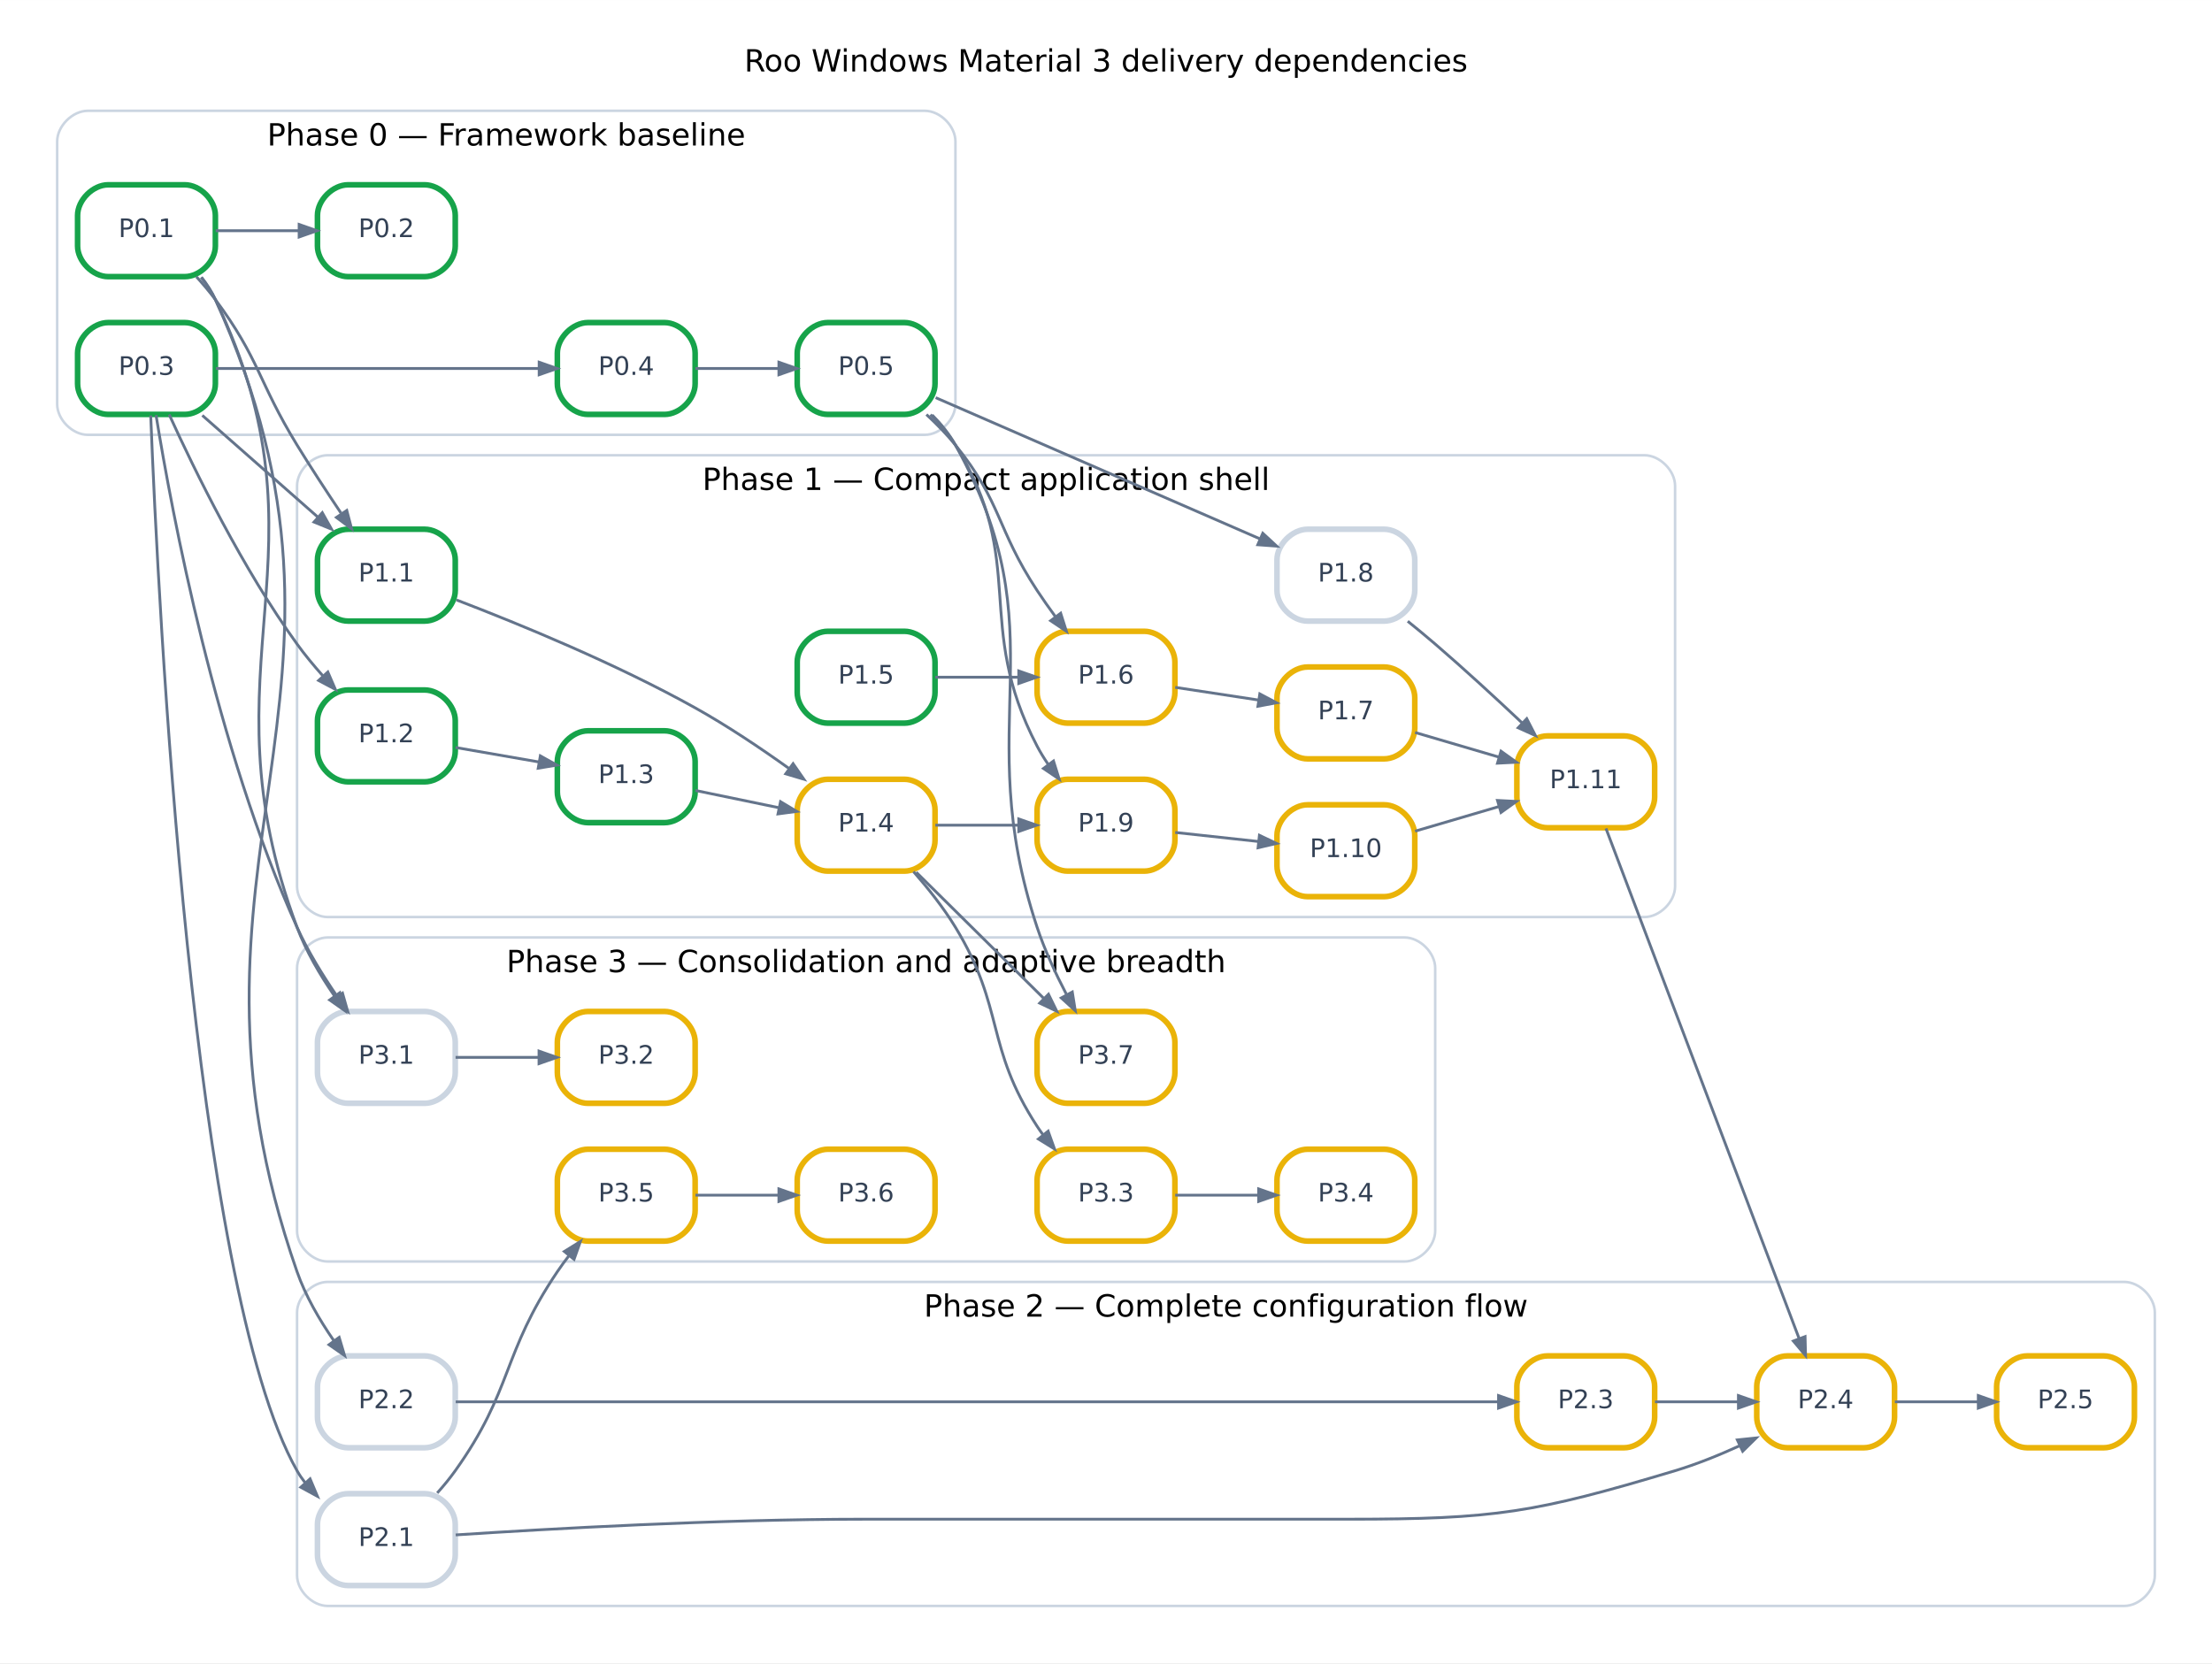
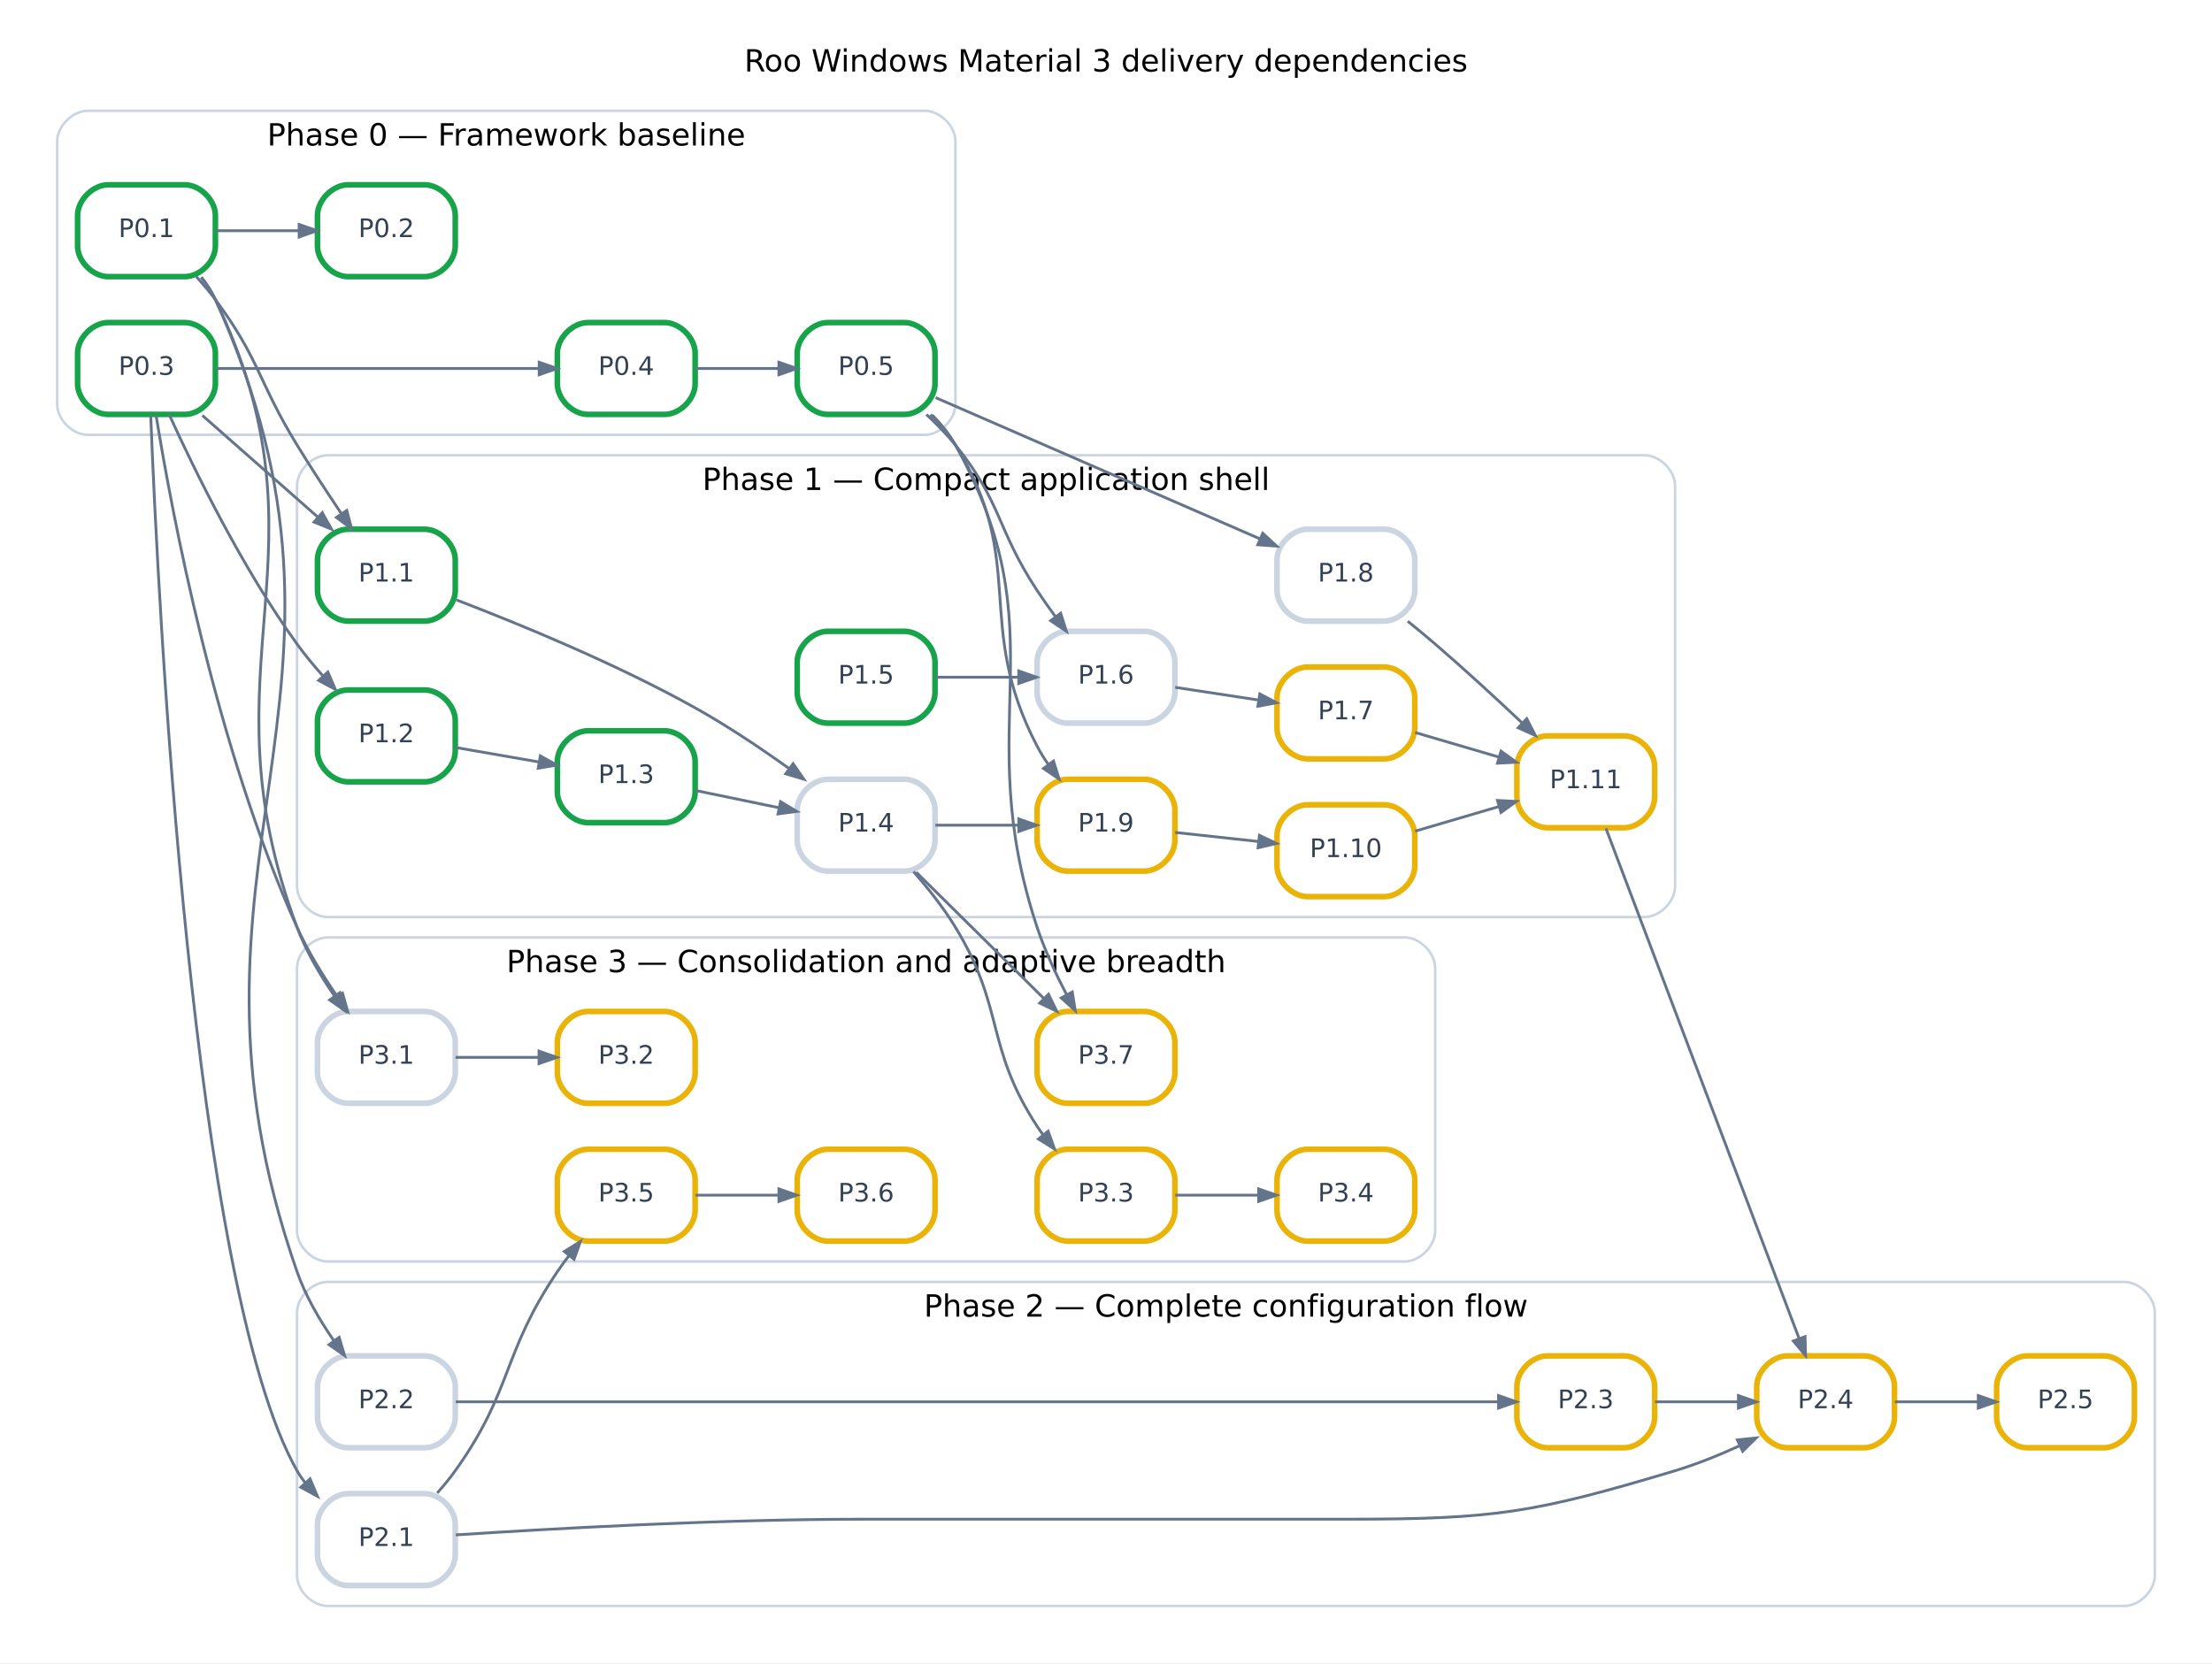
<svg xmlns="http://www.w3.org/2000/svg" xmlns:xlink="http://www.w3.org/1999/xlink" width="867pt" height="652pt" viewBox="0.00 0.00 866.80 651.80">
  <g id="graph0" class="graph" transform="scale(1 1) rotate(0) translate(14.4 637.4)">
    <polygon fill="#ffffff" stroke="transparent" points="-14.4,14.4 -14.4,-637.4 852.4,-637.4 852.4,14.4 -14.4,14.4" />
    <text text-anchor="middle" x="419" y="-609.4" font-family="DejaVu Sans" font-size="12.00">Roo Windows Material 3 delivery dependencies</text>
    <g id="clust1" class="cluster">
      <path fill="#ffffff" stroke="#cbd5e1" d="M20,-467C20,-467 348,-467 348,-467 354,-467 360,-473 360,-479 360,-479 360,-582 360,-582 360,-588 354,-594 348,-594 348,-594 20,-594 20,-594 14,-594 8,-588 8,-582 8,-582 8,-479 8,-479 8,-473 14,-467 20,-467" />
      <text text-anchor="middle" x="184" y="-580.4" font-family="DejaVu Sans" font-size="12.00">Phase 0 — Framework baseline</text>
    </g>
    <g id="clust2" class="cluster">
      <path fill="#ffffff" stroke="#cbd5e1" d="M114,-278C114,-278 630,-278 630,-278 636,-278 642,-284 642,-290 642,-290 642,-447 642,-447 642,-453 636,-459 630,-459 630,-459 114,-459 114,-459 108,-459 102,-453 102,-447 102,-447 102,-290 102,-290 102,-284 108,-278 114,-278" />
      <text text-anchor="middle" x="372" y="-445.4" font-family="DejaVu Sans" font-size="12.00">Phase 1 — Compact application shell</text>
    </g>
    <g id="clust3" class="cluster">
      <path fill="#ffffff" stroke="#cbd5e1" d="M114,-8C114,-8 818,-8 818,-8 824,-8 830,-14 830,-20 830,-20 830,-123 830,-123 830,-129 824,-135 818,-135 818,-135 114,-135 114,-135 108,-135 102,-129 102,-123 102,-123 102,-20 102,-20 102,-14 108,-8 114,-8" />
      <text text-anchor="middle" x="466" y="-121.4" font-family="DejaVu Sans" font-size="12.00">Phase 2 — Complete configuration flow</text>
    </g>
    <g id="clust4" class="cluster">
      <path fill="#ffffff" stroke="#cbd5e1" d="M114,-143C114,-143 536,-143 536,-143 542,-143 548,-149 548,-155 548,-155 548,-258 548,-258 548,-264 542,-270 536,-270 536,-270 114,-270 114,-270 108,-270 102,-264 102,-258 102,-258 102,-155 102,-155 102,-149 108,-143 114,-143" />
      <text text-anchor="middle" x="325" y="-256.4" font-family="DejaVu Sans" font-size="12.00">Phase 3 — Consolidation and adaptive breadth</text>
    </g>
    <g id="node1" class="node">
      <g id="a_node1">
        <a xlink:href="material3_roadmap.md#p0-1" xlink:title="Theme ownership split" target="_top">
          <path fill="#ffffff" stroke="#16a34a" stroke-width="2.2" d="M58,-565C58,-565 28,-565 28,-565 22,-565 16,-559 16,-553 16,-553 16,-541 16,-541 16,-535 22,-529 28,-529 28,-529 58,-529 58,-529 64,-529 70,-535 70,-541 70,-541 70,-553 70,-553 70,-559 64,-565 58,-565" />
          <text text-anchor="middle" x="43" y="-544.5" font-family="DejaVu Sans" font-size="10.00" fill="#334155">P0.1</text>
        </a>
      </g>
    </g>
    <g id="node2" class="node">
      <g id="a_node2">
        <a xlink:href="material3_roadmap.md#p0-2" xlink:title="Supported-target baseline for the theme split" target="_top">
          <path fill="#ffffff" stroke="#16a34a" stroke-width="2.2" d="M152,-565C152,-565 122,-565 122,-565 116,-565 110,-559 110,-553 110,-553 110,-541 110,-541 110,-535 116,-529 122,-529 122,-529 152,-529 152,-529 158,-529 164,-535 164,-541 164,-541 164,-553 164,-553 164,-559 158,-565 152,-565" />
          <text text-anchor="middle" x="137" y="-544.5" font-family="DejaVu Sans" font-size="10.00" fill="#334155">P0.2</text>
        </a>
      </g>
    </g>
    <g id="edge1" class="edge">
      <path fill="none" stroke="#64748b" stroke-width="1.1" d="M70.12,-547C80.22,-547 91.9,-547 102.6,-547" />
      <polygon fill="#64748b" stroke="#64748b" stroke-width="1.1" points="102.82,-549.45 109.82,-547 102.82,-544.55 102.82,-549.45" />
    </g>
    <g id="node6" class="node">
      <g id="a_node6">
        <a xlink:href="material3_roadmap.md#p1-1" xlink:title="Finish app-bar component verification" target="_top">
          <path fill="#ffffff" stroke="#16a34a" stroke-width="2.2" d="M152,-430C152,-430 122,-430 122,-430 116,-430 110,-424 110,-418 110,-418 110,-406 110,-406 110,-400 116,-394 122,-394 122,-394 152,-394 152,-394 158,-394 164,-400 164,-406 164,-406 164,-418 164,-418 164,-424 158,-430 152,-430" />
          <text text-anchor="middle" x="137" y="-409.5" font-family="DejaVu Sans" font-size="10.00" fill="#334155">P1.1</text>
        </a>
      </g>
    </g>
    <g id="edge2" class="edge">
      <path fill="none" stroke="#64748b" stroke-width="1.1" d="M62.56,-528.97C65.18,-526.07 67.75,-523.03 70,-520 87.33,-496.68 86.82,-487.77 102,-463 107.41,-454.18 113.61,-444.7 119.22,-436.34" />
      <polygon fill="#64748b" stroke="#64748b" stroke-width="1.1" points="121.49,-437.36 123.38,-430.19 117.43,-434.62 121.49,-437.36" />
    </g>
    <g id="node18" class="node">
      <g id="a_node18">
        <a xlink:href="material3_roadmap.md#p2-2" xlink:title="Design progress indicators" target="_top">
          <path fill="#ffffff" stroke="#cbd5e1" stroke-width="2.2" d="M152,-106C152,-106 122,-106 122,-106 116,-106 110,-100 110,-94 110,-94 110,-82 110,-82 110,-76 116,-70 122,-70 122,-70 152,-70 152,-70 158,-70 164,-76 164,-82 164,-82 164,-94 164,-94 164,-100 158,-106 152,-106" />
          <text text-anchor="middle" x="137" y="-85.5" font-family="DejaVu Sans" font-size="10.00" fill="#334155">P2.2</text>
        </a>
      </g>
    </g>
    <g id="edge3" class="edge">
      <path fill="none" stroke="#64748b" stroke-width="1.1" d="M64.56,-528.76C66.7,-526.03 68.6,-523.08 70,-520 140.09,-365.2 45.99,-299.43 102,-139 105.3,-129.55 110.76,-120.17 116.35,-112.07" />
      <polygon fill="#64748b" stroke="#64748b" stroke-width="1.1" points="118.51,-113.26 120.62,-106.15 114.54,-110.39 118.51,-113.26" />
    </g>
    <g id="node22" class="node">
      <g id="a_node22">
        <a xlink:href="material3_roadmap.md#p3-1" xlink:title="Specify the existing card, checkbox, radio-button, and switch families" target="_top">
          <path fill="#ffffff" stroke="#cbd5e1" stroke-width="2.2" d="M152,-241C152,-241 122,-241 122,-241 116,-241 110,-235 110,-229 110,-229 110,-217 110,-217 110,-211 116,-205 122,-205 122,-205 152,-205 152,-205 158,-205 164,-211 164,-217 164,-217 164,-229 164,-229 164,-235 158,-241 152,-241" />
          <text text-anchor="middle" x="137" y="-220.5" font-family="DejaVu Sans" font-size="10.00" fill="#334155">P3.1</text>
        </a>
      </g>
    </g>
    <g id="edge4" class="edge">
      <path fill="none" stroke="#64748b" stroke-width="1.1" d="M64.43,-528.7C66.59,-525.98 68.53,-523.05 70,-520 117.75,-420.62 63.3,-377.24 102,-274 105.51,-264.63 111.03,-255.26 116.61,-247.16" />
      <polygon fill="#64748b" stroke="#64748b" stroke-width="1.1" points="118.77,-248.35 120.85,-241.23 114.79,-245.5 118.77,-248.35" />
    </g>
    <g id="node3" class="node">
      <g id="a_node3">
        <a xlink:href="material3_roadmap.md#p0-3" xlink:title="Keyboard/focus framework" target="_top">
          <path fill="#ffffff" stroke="#16a34a" stroke-width="2.2" d="M58,-511C58,-511 28,-511 28,-511 22,-511 16,-505 16,-499 16,-499 16,-487 16,-487 16,-481 22,-475 28,-475 28,-475 58,-475 58,-475 64,-475 70,-481 70,-487 70,-487 70,-499 70,-499 70,-505 64,-511 58,-511" />
          <text text-anchor="middle" x="43" y="-490.5" font-family="DejaVu Sans" font-size="10.00" fill="#334155">P0.3</text>
        </a>
      </g>
    </g>
    <g id="node4" class="node">
      <g id="a_node4">
        <a xlink:href="material3_roadmap.md#p0-4" xlink:title="Semantic Back/Escape routing" target="_top">
          <path fill="#ffffff" stroke="#16a34a" stroke-width="2.2" d="M246,-511C246,-511 216,-511 216,-511 210,-511 204,-505 204,-499 204,-499 204,-487 204,-487 204,-481 210,-475 216,-475 216,-475 246,-475 246,-475 252,-475 258,-481 258,-487 258,-487 258,-499 258,-499 258,-505 252,-511 246,-511" />
          <text text-anchor="middle" x="231" y="-490.5" font-family="DejaVu Sans" font-size="10.00" fill="#334155">P0.4</text>
        </a>
      </g>
    </g>
    <g id="edge5" class="edge">
      <path fill="none" stroke="#64748b" stroke-width="1.1" d="M70.25,-493C103.35,-493 160.28,-493 196.48,-493" />
      <polygon fill="#64748b" stroke="#64748b" stroke-width="1.1" points="196.88,-495.45 203.88,-493 196.88,-490.55 196.88,-495.45" />
    </g>
    <g id="edge6" class="edge">
      <path fill="none" stroke="#64748b" stroke-width="1.1" d="M64.88,-474.62C78.26,-462.83 95.74,-447.44 110.02,-434.87" />
      <polygon fill="#64748b" stroke="#64748b" stroke-width="1.1" points="111.89,-436.49 115.52,-430.03 108.65,-432.82 111.89,-436.49" />
    </g>
    <g id="node7" class="node">
      <g id="a_node7">
        <a xlink:href="material3_roadmap.md#p1-2" xlink:title="Amend the navigation-bar design for keyboard operation" target="_top">
          <path fill="#ffffff" stroke="#16a34a" stroke-width="2.2" d="M152,-367C152,-367 122,-367 122,-367 116,-367 110,-361 110,-355 110,-355 110,-343 110,-343 110,-337 116,-331 122,-331 122,-331 152,-331 152,-331 158,-331 164,-337 164,-343 164,-343 164,-355 164,-355 164,-361 158,-367 152,-367" />
          <text text-anchor="middle" x="137" y="-346.5" font-family="DejaVu Sans" font-size="10.00" fill="#334155">P1.2</text>
        </a>
      </g>
    </g>
    <g id="edge7" class="edge">
      <path fill="none" stroke="#64748b" stroke-width="1.1" d="M51.9,-474.95C61.98,-452.79 80.71,-414.52 102,-385 105.04,-380.78 108.55,-376.55 112.12,-372.54" />
      <polygon fill="#64748b" stroke="#64748b" stroke-width="1.1" points="114.07,-374.04 117.01,-367.24 110.46,-370.72 114.07,-374.04" />
    </g>
    <g id="node17" class="node">
      <g id="a_node17">
        <a xlink:href="material3_roadmap.md#p2-1" xlink:title="Implement single-line Material 3 text fields" target="_top">
          <path fill="#ffffff" stroke="#cbd5e1" stroke-width="2.2" d="M152,-52C152,-52 122,-52 122,-52 116,-52 110,-46 110,-40 110,-40 110,-28 110,-28 110,-22 116,-16 122,-16 122,-16 152,-16 152,-16 158,-16 164,-22 164,-28 164,-28 164,-40 164,-40 164,-46 158,-52 152,-52" />
          <text text-anchor="middle" x="137" y="-31.5" font-family="DejaVu Sans" font-size="10.00" fill="#334155">P2.1</text>
        </a>
      </g>
    </g>
    <g id="edge8" class="edge">
      <path fill="none" stroke="#64748b" stroke-width="1.1" d="M44.66,-474.57C47.54,-401.61 60.8,-133.54 102,-61 102.91,-59.39 103.96,-57.85 105.11,-56.37" />
      <polygon fill="#64748b" stroke="#64748b" stroke-width="1.1" points="107.11,-57.81 109.99,-50.97 103.48,-54.52 107.11,-57.81" />
    </g>
    <g id="edge9" class="edge">
      <path fill="none" stroke="#64748b" stroke-width="1.1" d="M46.75,-474.72C52.98,-436.25 70.16,-344.64 102,-274 106.18,-264.72 111.98,-255.26 117.61,-247.05" />
      <polygon fill="#64748b" stroke="#64748b" stroke-width="1.1" points="119.82,-248.16 121.85,-241.03 115.82,-245.34 119.82,-248.16" />
    </g>
    <g id="node5" class="node">
      <g id="a_node5">
        <a xlink:href="material3_roadmap.md#p0-5" xlink:title="Interactive-transient slot and dialog lifetime migration" target="_top">
          <path fill="#ffffff" stroke="#16a34a" stroke-width="2.2" d="M340,-511C340,-511 310,-511 310,-511 304,-511 298,-505 298,-499 298,-499 298,-487 298,-487 298,-481 304,-475 310,-475 310,-475 340,-475 340,-475 346,-475 352,-481 352,-487 352,-487 352,-499 352,-499 352,-505 346,-511 340,-511" />
          <text text-anchor="middle" x="325" y="-490.5" font-family="DejaVu Sans" font-size="10.00" fill="#334155">P0.5</text>
        </a>
      </g>
    </g>
    <g id="edge10" class="edge">
      <path fill="none" stroke="#64748b" stroke-width="1.1" d="M258.12,-493C268.22,-493 279.9,-493 290.6,-493" />
      <polygon fill="#64748b" stroke="#64748b" stroke-width="1.1" points="290.82,-495.45 297.82,-493 290.82,-490.55 290.82,-495.45" />
    </g>
    <g id="node11" class="node">
      <g id="a_node11">
        <a xlink:href="material3_roadmap.md#p1-6" xlink:title="Reconcile menu ownership and input design" target="_top">
-           <path fill="#ffffff" stroke="#eab308" stroke-width="2.2" d="M434,-390C434,-390 404,-390 404,-390 398,-390 392,-384 392,-378 392,-378 392,-366 392,-366 392,-360 398,-354 404,-354 404,-354 434,-354 434,-354 440,-354 446,-360 446,-366 446,-366 446,-378 446,-378 446,-384 440,-390 434,-390" />
+           <path fill="#ffffff" stroke="#cbd5e1" stroke-width="2.2" d="M434,-390C434,-390 404,-390 404,-390 398,-390 392,-384 392,-378 392,-378 392,-366 392,-366 392,-360 398,-354 404,-354 404,-354 434,-354 434,-354 440,-354 446,-360 446,-366 446,-366 446,-378 446,-378 446,-384 440,-390 434,-390" />
          <text text-anchor="middle" x="419" y="-369.5" font-family="DejaVu Sans" font-size="10.00" fill="#334155">P1.6</text>
        </a>
      </g>
    </g>
    <g id="edge11" class="edge">
      <path fill="none" stroke="#64748b" stroke-width="1.1" d="M348.63,-474.96C352.66,-471.23 356.64,-467.16 360,-463 378.26,-440.4 376.03,-430.27 392,-406 394.2,-402.66 396.62,-399.23 399.07,-395.89" />
      <polygon fill="#64748b" stroke="#64748b" stroke-width="1.1" points="401.24,-397.08 403.48,-390.01 397.32,-394.14 401.24,-397.08" />
    </g>
    <g id="node13" class="node">
      <g id="a_node13">
        <a xlink:href="material3_roadmap.md#p1-8" xlink:title="Implement basic Material 3 dialogs" target="_top">
          <path fill="#ffffff" stroke="#cbd5e1" stroke-width="2.2" d="M528,-430C528,-430 498,-430 498,-430 492,-430 486,-424 486,-418 486,-418 486,-406 486,-406 486,-400 492,-394 498,-394 498,-394 528,-394 528,-394 534,-394 540,-400 540,-406 540,-406 540,-418 540,-418 540,-424 534,-430 528,-430" />
          <text text-anchor="middle" x="513" y="-409.5" font-family="DejaVu Sans" font-size="10.00" fill="#334155">P1.8</text>
        </a>
      </g>
    </g>
    <g id="edge12" class="edge">
      <path fill="none" stroke="#64748b" stroke-width="1.1" d="M352.25,-481.57C385.63,-467.03 443.23,-441.95 479.39,-426.2" />
      <polygon fill="#64748b" stroke="#64748b" stroke-width="1.1" points="480.44,-428.42 485.88,-423.38 478.48,-423.92 480.44,-428.42" />
    </g>
    <g id="node14" class="node">
      <g id="a_node14">
        <a xlink:href="material3_roadmap.md#p1-9" xlink:title="Reconcile snackbar queue ownership design" target="_top">
          <path fill="#ffffff" stroke="#eab308" stroke-width="2.2" d="M434,-332C434,-332 404,-332 404,-332 398,-332 392,-326 392,-320 392,-320 392,-308 392,-308 392,-302 398,-296 404,-296 404,-296 434,-296 434,-296 440,-296 446,-302 446,-308 446,-308 446,-320 446,-320 446,-326 440,-332 434,-332" />
          <text text-anchor="middle" x="419" y="-311.5" font-family="DejaVu Sans" font-size="10.00" fill="#334155">P1.9</text>
        </a>
      </g>
    </g>
    <g id="edge13" class="edge">
      <path fill="none" stroke="#64748b" stroke-width="1.1" d="M350.2,-474.91C353.88,-471.29 357.34,-467.28 360,-463 388.69,-416.86 366.84,-393.16 392,-345 393.24,-342.62 394.7,-340.26 396.27,-337.96" />
      <polygon fill="#64748b" stroke="#64748b" stroke-width="1.1" points="398.43,-339.16 400.64,-332.08 394.5,-336.23 398.43,-339.16" />
    </g>
    <g id="node28" class="node">
      <g id="a_node28">
        <a xlink:href="material3_roadmap.md#p3-7" xlink:title="Implement modal sheets and adopt transient lifetime" target="_top">
          <path fill="#ffffff" stroke="#eab308" stroke-width="2.2" d="M434,-241C434,-241 404,-241 404,-241 398,-241 392,-235 392,-229 392,-229 392,-217 392,-217 392,-211 398,-205 404,-205 404,-205 434,-205 434,-205 440,-205 446,-211 446,-217 446,-217 446,-229 446,-229 446,-235 440,-241 434,-241" />
          <text text-anchor="middle" x="419" y="-220.5" font-family="DejaVu Sans" font-size="10.00" fill="#334155">P3.7</text>
        </a>
      </g>
    </g>
    <g id="edge14" class="edge">
      <path fill="none" stroke="#64748b" stroke-width="1.1" d="M350.89,-474.77C354.41,-471.22 357.63,-467.26 360,-463 401.42,-388.55 365.23,-354.88 392,-274 394.93,-265.15 399.2,-255.95 403.43,-247.83" />
      <polygon fill="#64748b" stroke="#64748b" stroke-width="1.1" points="405.79,-248.63 406.96,-241.3 401.48,-246.3 405.79,-248.63" />
    </g>
    <g id="node9" class="node">
      <g id="a_node9">
        <a xlink:href="material3_roadmap.md#p1-4" xlink:title="Implement the compact LayoutScaffold slice" target="_top">
-           <path fill="#ffffff" stroke="#eab308" stroke-width="2.2" d="M340,-332C340,-332 310,-332 310,-332 304,-332 298,-326 298,-320 298,-320 298,-308 298,-308 298,-302 304,-296 310,-296 310,-296 340,-296 340,-296 346,-296 352,-302 352,-308 352,-308 352,-320 352,-320 352,-326 346,-332 340,-332" />
+           <path fill="#ffffff" stroke="#cbd5e1" stroke-width="2.2" d="M340,-332C340,-332 310,-332 310,-332 304,-332 298,-326 298,-320 298,-320 298,-308 298,-308 298,-302 304,-296 310,-296 310,-296 340,-296 340,-296 346,-296 352,-302 352,-308 352,-308 352,-320 352,-320 352,-326 346,-332 340,-332" />
          <text text-anchor="middle" x="325" y="-311.5" font-family="DejaVu Sans" font-size="10.00" fill="#334155">P1.4</text>
        </a>
      </g>
    </g>
    <g id="edge15" class="edge">
      <path fill="none" stroke="#64748b" stroke-width="1.1" d="M164.47,-402.29C189.27,-392.79 227.07,-377.25 258,-360 270.57,-352.99 283.71,-344.17 294.93,-336.13" />
      <polygon fill="#64748b" stroke="#64748b" stroke-width="1.1" points="296.38,-338.11 300.61,-332.02 293.5,-334.14 296.38,-338.11" />
    </g>
    <g id="node8" class="node">
      <g id="a_node8">
        <a xlink:href="material3_roadmap.md#p1-3" xlink:title="Implement compact navigation bar" target="_top">
          <path fill="#ffffff" stroke="#16a34a" stroke-width="2.2" d="M246,-351C246,-351 216,-351 216,-351 210,-351 204,-345 204,-339 204,-339 204,-327 204,-327 204,-321 210,-315 216,-315 216,-315 246,-315 246,-315 252,-315 258,-321 258,-327 258,-327 258,-339 258,-339 258,-345 252,-351 246,-351" />
          <text text-anchor="middle" x="231" y="-330.5" font-family="DejaVu Sans" font-size="10.00" fill="#334155">P1.3</text>
        </a>
      </g>
    </g>
    <g id="edge16" class="edge">
      <path fill="none" stroke="#64748b" stroke-width="1.1" d="M164.12,-344.46C174.31,-342.68 186.13,-340.63 196.91,-338.76" />
      <polygon fill="#64748b" stroke="#64748b" stroke-width="1.1" points="197.34,-341.17 203.82,-337.55 196.5,-336.34 197.34,-341.17" />
    </g>
    <g id="edge17" class="edge">
      <path fill="none" stroke="#64748b" stroke-width="1.1" d="M258.12,-327.61C268.31,-325.5 280.13,-323.06 290.91,-320.83" />
      <polygon fill="#64748b" stroke="#64748b" stroke-width="1.1" points="291.46,-323.22 297.82,-319.41 290.47,-318.42 291.46,-323.22" />
    </g>
    <g id="edge18" class="edge">
      <path fill="none" stroke="#64748b" stroke-width="1.1" d="M352.12,-314C362.22,-314 373.9,-314 384.6,-314" />
      <polygon fill="#64748b" stroke="#64748b" stroke-width="1.1" points="384.82,-316.45 391.82,-314 384.82,-311.55 384.82,-316.45" />
    </g>
    <g id="node24" class="node">
      <g id="a_node24">
        <a xlink:href="material3_roadmap.md#p3-3" xlink:title="Design adaptive navigation orchestration" target="_top">
          <path fill="#ffffff" stroke="#eab308" stroke-width="2.2" d="M434,-187C434,-187 404,-187 404,-187 398,-187 392,-181 392,-175 392,-175 392,-163 392,-163 392,-157 398,-151 404,-151 404,-151 434,-151 434,-151 440,-151 446,-157 446,-163 446,-163 446,-175 446,-175 446,-181 440,-187 434,-187" />
          <text text-anchor="middle" x="419" y="-166.5" font-family="DejaVu Sans" font-size="10.00" fill="#334155">P3.3</text>
        </a>
      </g>
    </g>
    <g id="edge19" class="edge">
      <path fill="none" stroke="#64748b" stroke-width="1.1" d="M343.56,-295.82C349.28,-289.28 355.36,-281.63 360,-274 379.49,-241.99 371.53,-227.39 392,-196 392.75,-194.86 393.55,-193.72 394.38,-192.59" />
      <polygon fill="#64748b" stroke="#64748b" stroke-width="1.1" points="396.33,-194.08 398.83,-187.1 392.52,-191 396.33,-194.08" />
    </g>
    <g id="edge20" class="edge">
      <path fill="none" stroke="#64748b" stroke-width="1.1" d="M344.62,-295.58C359.05,-281.31 379.14,-261.43 394.65,-246.09" />
      <polygon fill="#64748b" stroke="#64748b" stroke-width="1.1" points="396.47,-247.74 399.72,-241.08 393.02,-244.26 396.47,-247.74" />
    </g>
    <g id="node10" class="node">
      <g id="a_node10">
        <a xlink:href="material3_roadmap.md#p1-5" xlink:title="Implement the shared presentation-pin host" target="_top">
          <path fill="#ffffff" stroke="#16a34a" stroke-width="2.2" d="M340,-390C340,-390 310,-390 310,-390 304,-390 298,-384 298,-378 298,-378 298,-366 298,-366 298,-360 304,-354 310,-354 310,-354 340,-354 340,-354 346,-354 352,-360 352,-366 352,-366 352,-378 352,-378 352,-384 346,-390 340,-390" />
          <text text-anchor="middle" x="325" y="-369.5" font-family="DejaVu Sans" font-size="10.00" fill="#334155">P1.5</text>
        </a>
      </g>
    </g>
    <g id="edge21" class="edge">
      <path fill="none" stroke="#64748b" stroke-width="1.1" d="M352.12,-372C362.22,-372 373.9,-372 384.6,-372" />
      <polygon fill="#64748b" stroke="#64748b" stroke-width="1.1" points="384.82,-374.45 391.82,-372 384.82,-369.55 384.82,-374.45" />
    </g>
    <g id="node12" class="node">
      <g id="a_node12">
        <a xlink:href="material3_roadmap.md#p1-7" xlink:title="Implement Material 3 menus" target="_top">
          <path fill="#ffffff" stroke="#eab308" stroke-width="2.2" d="M528,-376C528,-376 498,-376 498,-376 492,-376 486,-370 486,-364 486,-364 486,-352 486,-352 486,-346 492,-340 498,-340 498,-340 528,-340 528,-340 534,-340 540,-346 540,-352 540,-352 540,-364 540,-364 540,-370 534,-376 528,-376" />
          <text text-anchor="middle" x="513" y="-355.5" font-family="DejaVu Sans" font-size="10.00" fill="#334155">P1.7</text>
        </a>
      </g>
    </g>
    <g id="edge22" class="edge">
      <path fill="none" stroke="#64748b" stroke-width="1.1" d="M446.12,-368.03C456.22,-366.49 467.9,-364.71 478.6,-363.08" />
      <polygon fill="#64748b" stroke="#64748b" stroke-width="1.1" points="479.27,-365.46 485.82,-361.98 478.53,-360.62 479.27,-365.46" />
    </g>
    <g id="node16" class="node">
      <g id="a_node16">
        <a xlink:href="material3_roadmap.md#p1-11" xlink:title="Integrate the compact settings shell" target="_top">
          <path fill="#ffffff" stroke="#eab308" stroke-width="2.2" d="M622,-349C622,-349 592,-349 592,-349 586,-349 580,-343 580,-337 580,-337 580,-325 580,-325 580,-319 586,-313 592,-313 592,-313 622,-313 622,-313 628,-313 634,-319 634,-325 634,-325 634,-337 634,-337 634,-343 628,-349 622,-349" />
          <text text-anchor="middle" x="607" y="-328.5" font-family="DejaVu Sans" font-size="10.00" fill="#334155">P1.11</text>
        </a>
      </g>
    </g>
    <g id="edge23" class="edge">
      <path fill="none" stroke="#64748b" stroke-width="1.1" d="M540.12,-350.34C550.31,-347.34 562.13,-343.88 572.91,-340.71" />
      <polygon fill="#64748b" stroke="#64748b" stroke-width="1.1" points="573.79,-343.01 579.82,-338.68 572.41,-338.3 573.79,-343.01" />
    </g>
    <g id="edge24" class="edge">
      <path fill="none" stroke="#64748b" stroke-width="1.1" d="M537.24,-393.94C540.88,-391 544.57,-387.95 548,-385 559.46,-375.14 571.76,-363.8 582.08,-354.07" />
      <polygon fill="#64748b" stroke="#64748b" stroke-width="1.1" points="583.88,-355.73 587.27,-349.14 580.51,-352.18 583.88,-355.73" />
    </g>
    <g id="node15" class="node">
      <g id="a_node15">
        <a xlink:href="material3_roadmap.md#p1-10" xlink:title="Implement snackbar widget, presenter, and queue" target="_top">
          <path fill="#ffffff" stroke="#eab308" stroke-width="2.2" d="M528,-322C528,-322 498,-322 498,-322 492,-322 486,-316 486,-310 486,-310 486,-298 486,-298 486,-292 492,-286 498,-286 498,-286 528,-286 528,-286 534,-286 540,-292 540,-298 540,-298 540,-310 540,-310 540,-316 534,-322 528,-322" />
          <text text-anchor="middle" x="513" y="-301.5" font-family="DejaVu Sans" font-size="10.00" fill="#334155">P1.10</text>
        </a>
      </g>
    </g>
    <g id="edge25" class="edge">
      <path fill="none" stroke="#64748b" stroke-width="1.1" d="M446.12,-311.16C456.22,-310.06 467.9,-308.79 478.6,-307.63" />
      <polygon fill="#64748b" stroke="#64748b" stroke-width="1.1" points="479.12,-310.04 485.82,-306.85 478.59,-305.17 479.12,-310.04" />
    </g>
    <g id="edge26" class="edge">
      <path fill="none" stroke="#64748b" stroke-width="1.1" d="M540.12,-311.66C550.31,-314.66 562.13,-318.12 572.91,-321.29" />
      <polygon fill="#64748b" stroke="#64748b" stroke-width="1.1" points="572.41,-323.7 579.82,-323.32 573.79,-318.99 572.41,-323.7" />
    </g>
    <g id="node20" class="node">
      <g id="a_node20">
        <a xlink:href="material3_roadmap.md#p2-4" xlink:title="Implement the Material 3 Wi-Fi configuration flow" target="_top">
          <path fill="#ffffff" stroke="#eab308" stroke-width="2.2" d="M716,-106C716,-106 686,-106 686,-106 680,-106 674,-100 674,-94 674,-94 674,-82 674,-82 674,-76 680,-70 686,-70 686,-70 716,-70 716,-70 722,-70 728,-76 728,-82 728,-82 728,-94 728,-94 728,-100 722,-106 716,-106" />
          <text text-anchor="middle" x="701" y="-85.5" font-family="DejaVu Sans" font-size="10.00" fill="#334155">P2.4</text>
        </a>
      </g>
    </g>
    <g id="edge27" class="edge">
      <path fill="none" stroke="#64748b" stroke-width="1.1" d="M614.91,-312.74C631.21,-269.71 672.01,-161.92 690.56,-112.93" />
      <polygon fill="#64748b" stroke="#64748b" stroke-width="1.1" points="692.94,-113.56 693.13,-106.14 688.36,-111.82 692.94,-113.56" />
    </g>
    <g id="edge28" class="edge">
      <path fill="none" stroke="#64748b" stroke-width="1.1" d="M164.17,-35.84C200.15,-38.2 266.95,-42 324,-42 324,-42 324,-42 514,-42 571.51,-42 586.91,-44.47 642,-61 650.39,-63.52 659.12,-67.05 667.19,-70.73" />
      <polygon fill="#64748b" stroke="#64748b" stroke-width="1.1" points="666.4,-73.07 673.78,-73.84 668.49,-68.64 666.4,-73.07" />
    </g>
    <g id="node26" class="node">
      <g id="a_node26">
        <a xlink:href="material3_roadmap.md#p3-5" xlink:title="Design multiline editing and composition" target="_top">
          <path fill="#ffffff" stroke="#eab308" stroke-width="2.2" d="M246,-187C246,-187 216,-187 216,-187 210,-187 204,-181 204,-175 204,-175 204,-163 204,-163 204,-157 210,-151 216,-151 216,-151 246,-151 246,-151 252,-151 258,-157 258,-163 258,-163 258,-175 258,-175 258,-181 252,-187 246,-187" />
          <text text-anchor="middle" x="231" y="-166.5" font-family="DejaVu Sans" font-size="10.00" fill="#334155">P3.5</text>
        </a>
      </g>
    </g>
    <g id="edge29" class="edge">
      <path fill="none" stroke="#64748b" stroke-width="1.1" d="M156.93,-52.26C159.45,-55.07 161.88,-58.03 164,-61 186.64,-92.7 182.2,-106.71 204,-139 205.43,-141.12 207,-143.26 208.63,-145.37" />
      <polygon fill="#64748b" stroke="#64748b" stroke-width="1.1" points="206.74,-146.93 213.04,-150.83 210.55,-143.85 206.74,-146.93" />
    </g>
    <g id="node19" class="node">
      <g id="a_node19">
        <a xlink:href="material3_roadmap.md#p2-3" xlink:title="Implement progress indicators" target="_top">
          <path fill="#ffffff" stroke="#eab308" stroke-width="2.2" d="M622,-106C622,-106 592,-106 592,-106 586,-106 580,-100 580,-94 580,-94 580,-82 580,-82 580,-76 586,-70 592,-70 592,-70 622,-70 622,-70 628,-70 634,-76 634,-82 634,-82 634,-94 634,-94 634,-100 628,-106 622,-106" />
          <text text-anchor="middle" x="607" y="-85.5" font-family="DejaVu Sans" font-size="10.00" fill="#334155">P2.3</text>
        </a>
      </g>
    </g>
    <g id="edge30" class="edge">
      <path fill="none" stroke="#64748b" stroke-width="1.1" d="M164.18,-88C200.19,-88 267.01,-88 324,-88 324,-88 324,-88 420,-88 473.43,-88 535.5,-88 572.72,-88" />
      <polygon fill="#64748b" stroke="#64748b" stroke-width="1.1" points="572.82,-90.45 579.82,-88 572.82,-85.55 572.82,-90.45" />
    </g>
    <g id="edge31" class="edge">
      <path fill="none" stroke="#64748b" stroke-width="1.1" d="M634.12,-88C644.22,-88 655.9,-88 666.6,-88" />
      <polygon fill="#64748b" stroke="#64748b" stroke-width="1.1" points="666.82,-90.45 673.82,-88 666.82,-85.55 666.82,-90.45" />
    </g>
    <g id="node21" class="node">
      <g id="a_node21">
        <a xlink:href="material3_roadmap.md#p2-5" xlink:title="Verify the configuration flow on target" target="_top">
          <path fill="#ffffff" stroke="#eab308" stroke-width="2.2" d="M810,-106C810,-106 780,-106 780,-106 774,-106 768,-100 768,-94 768,-94 768,-82 768,-82 768,-76 774,-70 780,-70 780,-70 810,-70 810,-70 816,-70 822,-76 822,-82 822,-82 822,-94 822,-94 822,-100 816,-106 810,-106" />
          <text text-anchor="middle" x="795" y="-85.5" font-family="DejaVu Sans" font-size="10.00" fill="#334155">P2.5</text>
        </a>
      </g>
    </g>
    <g id="edge32" class="edge">
      <path fill="none" stroke="#64748b" stroke-width="1.1" d="M728.12,-88C738.22,-88 749.9,-88 760.6,-88" />
      <polygon fill="#64748b" stroke="#64748b" stroke-width="1.1" points="760.82,-90.45 767.82,-88 760.82,-85.55 760.82,-90.45" />
    </g>
    <g id="node23" class="node">
      <g id="a_node23">
        <a xlink:href="material3_roadmap.md#p3-2" xlink:title="Reconcile existing control implementations with P3.1" target="_top">
          <path fill="#ffffff" stroke="#eab308" stroke-width="2.2" d="M246,-241C246,-241 216,-241 216,-241 210,-241 204,-235 204,-229 204,-229 204,-217 204,-217 204,-211 210,-205 216,-205 216,-205 246,-205 246,-205 252,-205 258,-211 258,-217 258,-217 258,-229 258,-229 258,-235 252,-241 246,-241" />
          <text text-anchor="middle" x="231" y="-220.5" font-family="DejaVu Sans" font-size="10.00" fill="#334155">P3.2</text>
        </a>
      </g>
    </g>
    <g id="edge33" class="edge">
      <path fill="none" stroke="#64748b" stroke-width="1.1" d="M164.12,-223C174.22,-223 185.9,-223 196.6,-223" />
      <polygon fill="#64748b" stroke="#64748b" stroke-width="1.1" points="196.82,-225.45 203.82,-223 196.82,-220.55 196.82,-225.45" />
    </g>
    <g id="node25" class="node">
      <g id="a_node25">
        <a xlink:href="material3_roadmap.md#p3-4" xlink:title="Implement adaptive navigation" target="_top">
          <path fill="#ffffff" stroke="#eab308" stroke-width="2.2" d="M528,-187C528,-187 498,-187 498,-187 492,-187 486,-181 486,-175 486,-175 486,-163 486,-163 486,-157 492,-151 498,-151 498,-151 528,-151 528,-151 534,-151 540,-157 540,-163 540,-163 540,-175 540,-175 540,-181 534,-187 528,-187" />
          <text text-anchor="middle" x="513" y="-166.5" font-family="DejaVu Sans" font-size="10.00" fill="#334155">P3.4</text>
        </a>
      </g>
    </g>
    <g id="edge34" class="edge">
      <path fill="none" stroke="#64748b" stroke-width="1.1" d="M446.12,-169C456.22,-169 467.9,-169 478.6,-169" />
      <polygon fill="#64748b" stroke="#64748b" stroke-width="1.1" points="478.82,-171.45 485.82,-169 478.82,-166.55 478.82,-171.45" />
    </g>
    <g id="node27" class="node">
      <g id="a_node27">
        <a xlink:href="material3_roadmap.md#p3-6" xlink:title="Implement multiline Material 3 text fields" target="_top">
          <path fill="#ffffff" stroke="#eab308" stroke-width="2.2" d="M340,-187C340,-187 310,-187 310,-187 304,-187 298,-181 298,-175 298,-175 298,-163 298,-163 298,-157 304,-151 310,-151 310,-151 340,-151 340,-151 346,-151 352,-157 352,-163 352,-163 352,-175 352,-175 352,-181 346,-187 340,-187" />
          <text text-anchor="middle" x="325" y="-166.5" font-family="DejaVu Sans" font-size="10.00" fill="#334155">P3.6</text>
        </a>
      </g>
    </g>
    <g id="edge35" class="edge">
      <path fill="none" stroke="#64748b" stroke-width="1.1" d="M258.12,-169C268.22,-169 279.9,-169 290.6,-169" />
      <polygon fill="#64748b" stroke="#64748b" stroke-width="1.1" points="290.82,-171.45 297.82,-169 290.82,-166.55 290.82,-171.45" />
    </g>
  </g>
</svg>
